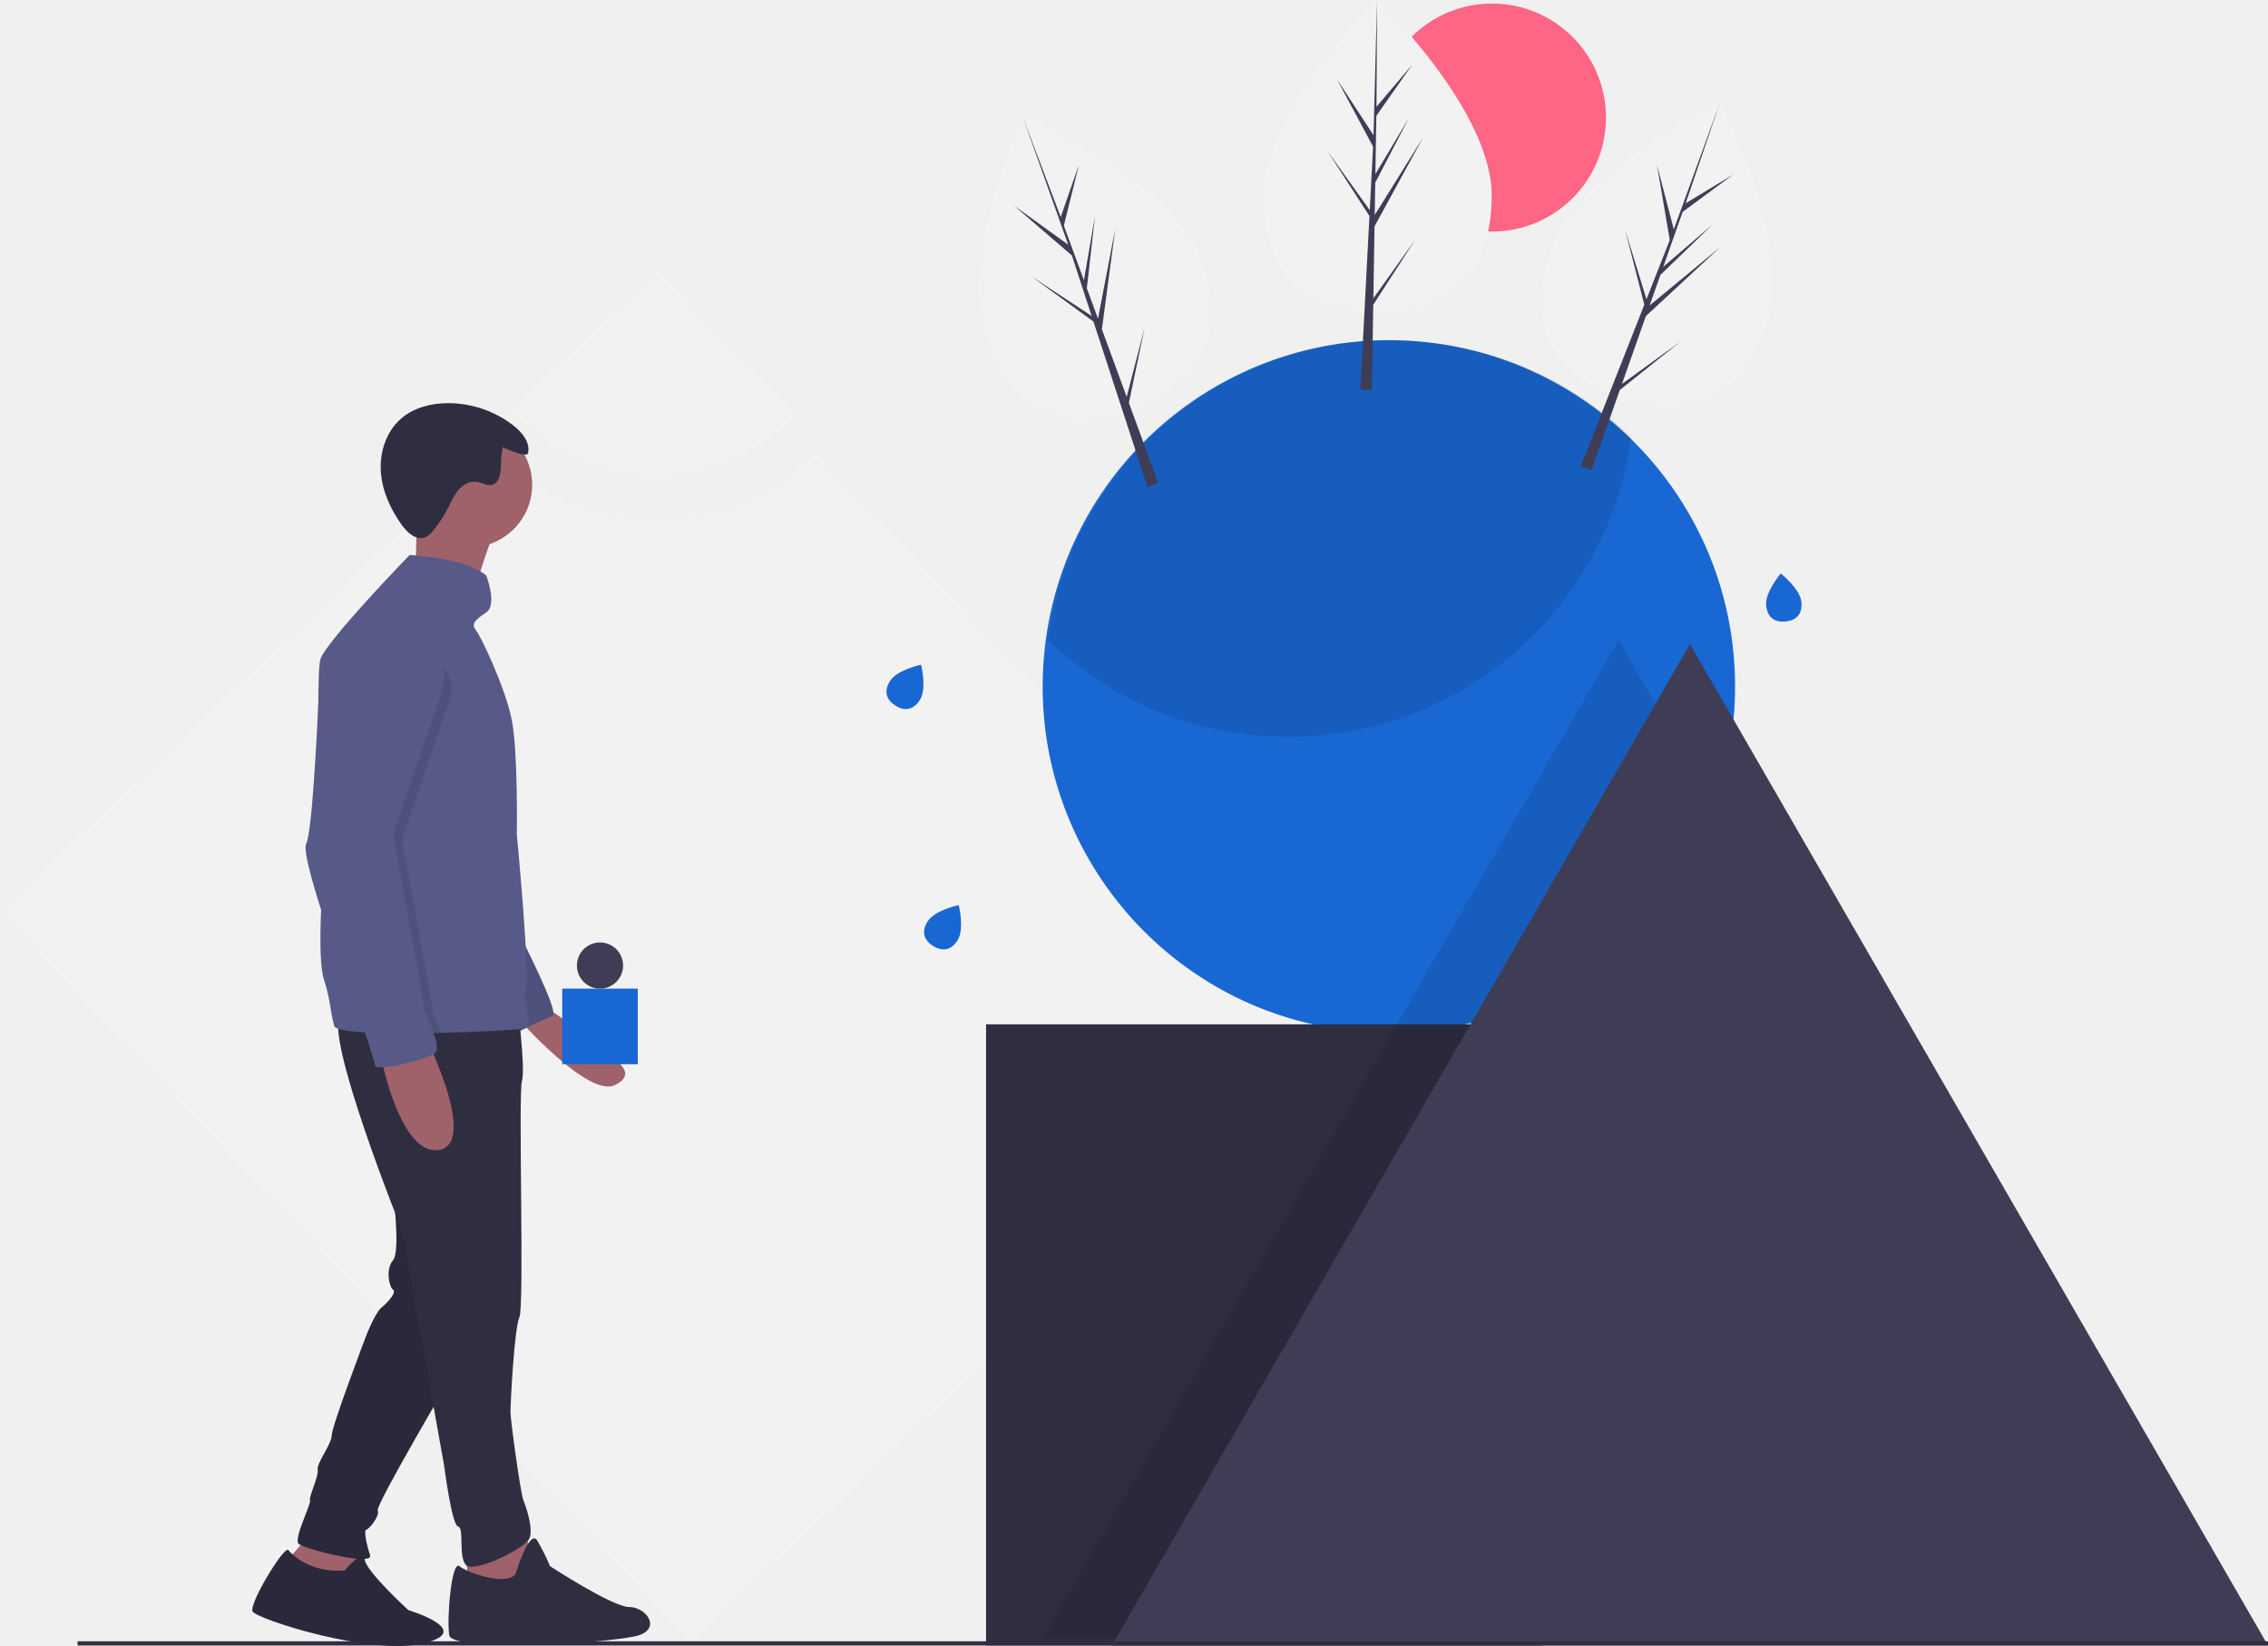
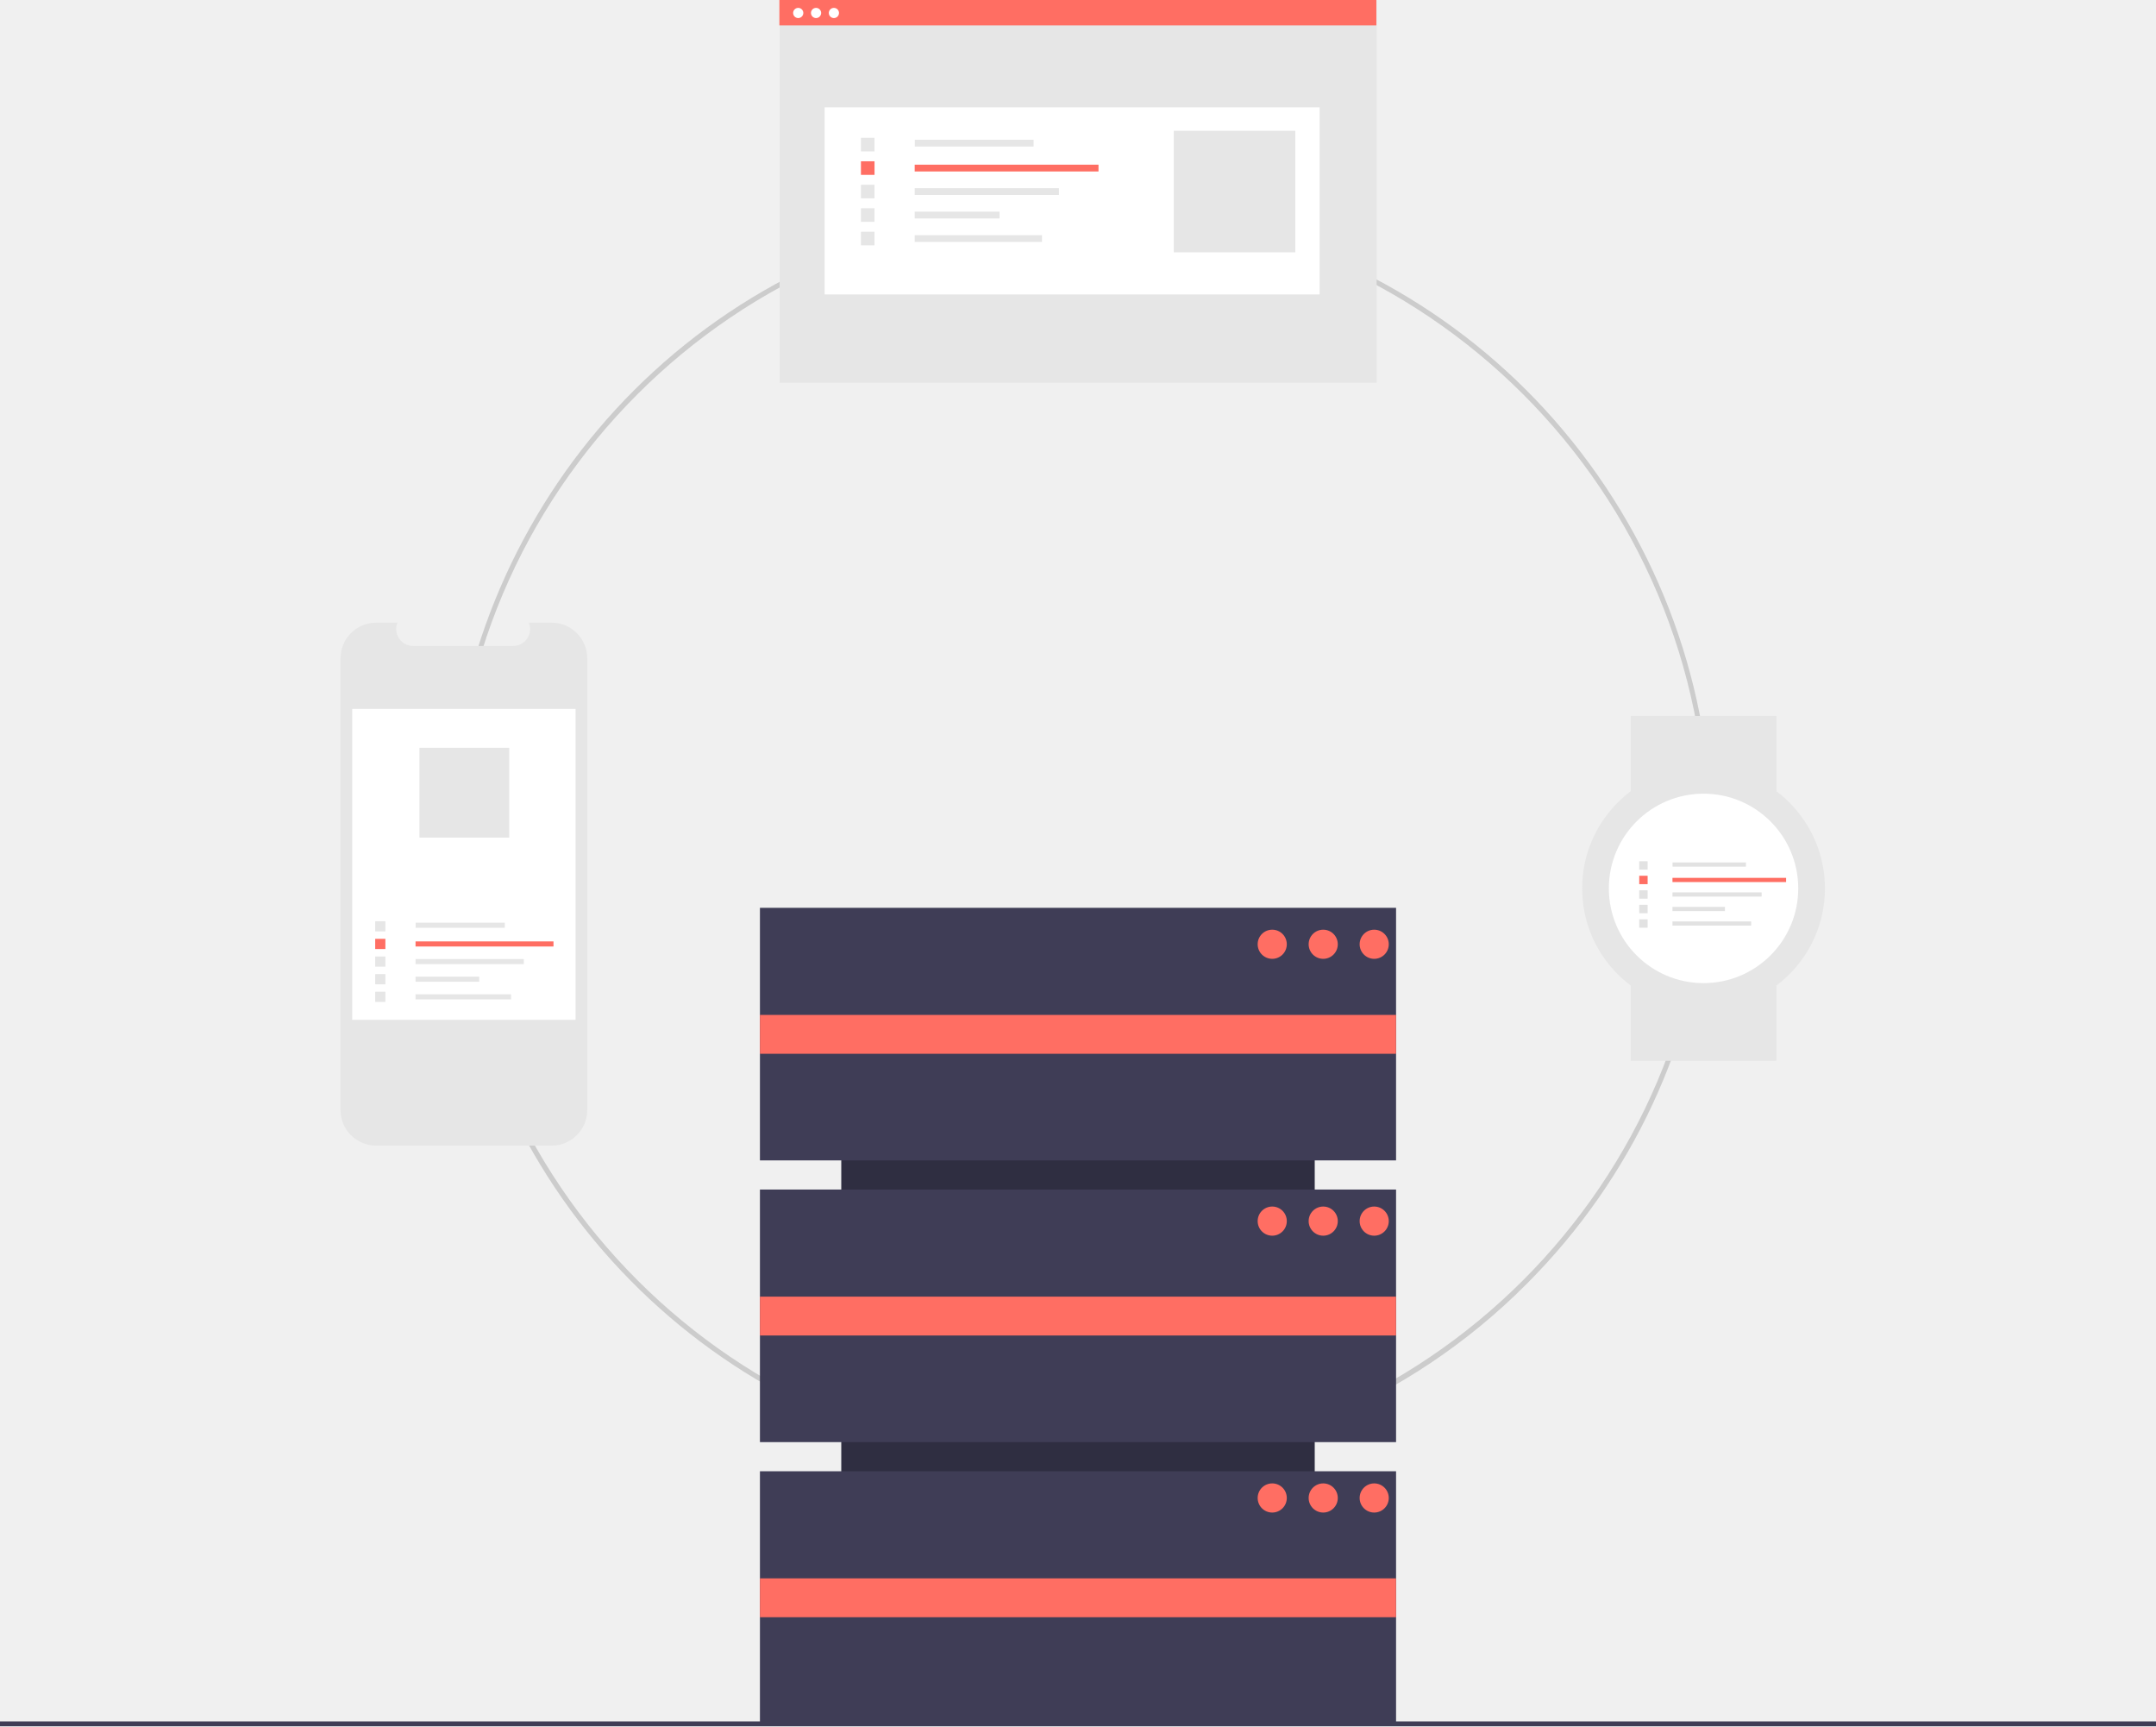
- <svg xmlns="http://www.w3.org/2000/svg" id="ef155387-c885-4ebf-8cb5-c452ea0af16e" data-name="Layer 1" width="1080.972" height="784.338" viewBox="0 0 1080.972 784.338">
-   <path d="M448.109,273.772a104.983,104.983,0,0,1-154.351-3.369L59.514,492.127,388.907,840.119,702.88,542.928Z" transform="translate(-59.51392 -57.83116)" fill="#f2f2f2" />
-   <path d="M372.293,284.015a91.635,91.635,0,0,0,66.194-28.153l-65.318-69.006-69.787,66.057A91.68,91.68,0,0,0,372.293,284.015Z" transform="translate(-59.51392 -57.83116)" fill="#f2f2f2" />
-   <path d="M886.486,384.935a164.833,164.833,0,0,1-165,165q-1.41,0-2.82-.03c-3.96-.06-7.87-.26-11.76-.6a165.007,165.007,0,1,1,179.58-164.37Z" transform="translate(-59.51392 -57.83116)" fill="#1967d2" />
-   <path d="M817.106,325.225a164.076,164.076,0,0,0,19.888-59.078,164.999,164.999,0,0,0-278.017,96.589A164.377,164.377,0,0,0,658.906,408.305c3.89.34,7.8.54,11.76.6q1.41.03,2.82.03a164.757,164.757,0,0,0,143.62-83.71Z" transform="translate(-59.51392 -57.83116)" opacity="0.1" />
-   <rect x="469.972" y="488.104" width="265" height="296" fill="#2f2e41" />
-   <path d="M879.356,446.535a165.194,165.194,0,0,1-115.61,96.4h36.74v296h-244.42l137.17-237.59,31.43-54.44,2.29-3.97,104.03-180.18Z" transform="translate(-59.51392 -57.83116)" opacity="0.1" />
-   <polygon points="805.472 306.924 943.222 545.514 1080.972 784.104 805.472 784.104 529.972 784.104 667.722 545.514 805.472 306.924" fill="#3f3d56" />
-   <rect x="36.972" y="782.104" width="1044" height="2" fill="#2f2e41" />
-   <polygon points="171.505 736.835 169.68 752.045 159.337 756.912 147.777 753.261 139.868 756.912 137.435 742.919 151.428 727.1 171.505 736.835" fill="#9f616a" />
-   <path d="M223.718,806.225s9.433-10.996,9.583-5.498,20.836,24.359,20.836,24.359,32.245,9.734,7.301,15.818-79.7-11.56-81.525-15.21,15.21-31.637,17.035-29.203S207.9,807.442,223.718,806.225Z" transform="translate(-59.51392 -57.83116)" fill="#2f2e41" />
-   <path d="M246.837,625.531s3.65,28.595,0,32.853-1.825,12.776,0,13.993-2.434,6.084-5.476,8.518-7.301,13.385-7.301,13.385-16.427,43.196-16.427,47.455-7.301,13.385-6.692,16.427-4.259,12.776-3.65,14.602-7.909,18.252-5.476,20.686,35.895,10.951,34.07,5.476-3.042-12.168-1.825-12.168,6.692-6.692,5.476-9.126,36.504-66.315,36.504-66.315Z" transform="translate(-59.51392 -57.83116)" fill="#2f2e41" />
-   <path d="M223.718,806.225s9.433-10.996,9.583-5.498,20.836,24.359,20.836,24.359,32.245,9.734,7.301,15.818-79.7-11.56-81.525-15.21,15.21-31.637,17.035-29.203S207.9,807.442,223.718,806.225Z" transform="translate(-59.51392 -57.83116)" opacity="0.1" />
-   <path d="M246.837,625.531s3.65,28.595,0,32.853-1.825,12.776,0,13.993-2.434,6.084-5.476,8.518-7.301,13.385-7.301,13.385-16.427,43.196-16.427,47.455-7.301,13.385-6.692,16.427-4.259,12.776-3.65,14.602-7.909,18.252-5.476,20.686,35.895,10.951,34.07,5.476-3.042-12.168-1.825-12.168,6.692-6.692,5.476-9.126,36.504-66.315,36.504-66.315Z" transform="translate(-59.51392 -57.83116)" opacity="0.1" />
-   <polygon points="249.38 729.282 256.072 746.317 253.03 770.044 233.561 768.828 222.61 759.093 222.61 738.408 249.38 729.282" fill="#9f616a" />
-   <path d="M305.243,807.798S311.936,785.896,315.586,791.98a96.264,96.264,0,0,1,6.084,12.168s29.811,19.469,37.721,19.469,15.21,9.734,4.867,13.385-89.434,8.518-90.651,0,1.217-35.895,4.867-32.853S300.984,813.882,305.243,807.798Z" transform="translate(-59.51392 -57.83116)" fill="#2f2e41" />
-   <path d="M320.453,538.278s26.816,18.223,28.033,20.657,16.776,9.916,4,16-46.634-32.398-46.634-32.398Z" transform="translate(-59.51392 -57.83116)" fill="#9f616a" />
-   <path d="M307.068,502.991s19.469,37.721,15.818,38.937-18.252,8.518-18.252,8.518l-6.692-38.329Z" transform="translate(-59.51392 -57.83116)" fill="#575a88" />
-   <path d="M307.068,502.991s19.469,37.721,15.818,38.937-18.252,8.518-18.252,8.518l-6.692-38.329Z" transform="translate(-59.51392 -57.83116)" opacity="0.1" />
-   <path d="M305.852,534.628s4.259,31.637,2.434,38.329,1.217,107.078-1.217,112.553-4.259,40.763-4.259,45.021,4.867,38.937,6.084,41.979,4.867,13.385,3.042,18.252-26.769,17.035-30.42,12.776-.608-17.644-3.65-18.252-6.692-29.203-6.692-29.203l-20.077-111.945s-37.721-93.693-29.203-102.819S305.852,534.628,305.852,534.628Z" transform="translate(-59.51392 -57.83116)" fill="#2f2e41" />
-   <circle cx="223.827" cy="231.005" r="29.811" fill="#9f616a" />
-   <path d="M294.292,313.172s-9.734,25.553-8.518,31.028-28.595-9.734-28.595-9.734,1.825-29.811,0-37.721S294.292,313.172,294.292,313.172Z" transform="translate(-59.51392 -57.83116)" fill="#9f616a" />
-   <path d="M212.548,479.635c.134,5.104.219,8.146.219,8.146s-1.825,27.986,1.217,37.112,3.042,15.818,4.867,21.902c.535,1.77,7.818,2.72,18.045,3.139,9.382.383,21.239.329,32.622.067,18.848-.438,36.419-1.448,39.375-1.989,6.692-1.217-1.217-11.56,1.217-17.035s-4.259-75.441-4.259-75.441.608-39.546-2.434-54.756S288.817,361.235,286.383,358.193s-.608-4.867,4.867-8.518,0-17.644,0-17.644c-10.343-8.518-36.504-9.734-36.504-9.734s-40.154,41.371-42.588,49.889c-1.472,5.147-.943,46.262-.298,78.009C212.11,462.138,212.371,472.76,212.548,479.635Z" transform="translate(-59.51392 -57.83116)" fill="#575a88" />
-   <path d="M263.872,555.314s23.119,47.455,4.867,50.497-27.378-43.196-27.378-43.196Z" transform="translate(-59.51392 -57.83116)" fill="#9f616a" />
-   <path d="M311.216,273.725c1.054-5.113-2.853-9.893-6.969-13.105A50.928,50.928,0,0,0,272.915,249.936c-7.979.043-16.213,2.154-22.243,7.378-7.034,6.094-10.242,15.866-9.652,25.153s4.63,18.096,10.078,25.641c2.615,3.621,6.814,7.37,10.993,5.791a10.217,10.217,0,0,0,4.066-3.434A63.066,63.066,0,0,0,273.127,299.753c1.495-2.906,2.791-5.969,4.91-8.457s5.305-4.359,8.542-3.912c2.674.369,5.298,2.252,7.848,1.367,2.838-.984,3.524-4.613,3.749-7.608.247-3.283.072-7.085.984-10.189C300.158,271.487,310.726,276.175,311.216,273.725Z" transform="translate(-59.51392 -57.83116)" fill="#2f2e41" />
-   <path d="M212.548,479.635c6.814,24.573,22.444,65.987,23.338,67.769.225.456.578,1.351,1.01,2.531,9.382.383,21.239.329,32.622.067-1.764-4.612-3.821-9.065-3.821-10.507,0-3.042-14.602-81.525-14.602-81.525s11.56-34.679,21.902-63.882-30.724-23.423-30.724-23.423c-21.902-5.476-25.857,3.955-25.857,3.955s-1.929,51.288-4.557,75.575c-.675,6.224-1.393,10.671-2.135,12.034C208.751,464.011,210.066,470.716,212.548,479.635Z" transform="translate(-59.51392 -57.83116)" opacity="0.1" />
-   <path d="M251.096,350.892s27.986,11.56,17.644,40.763-21.902,63.882-21.902,63.882,14.602,78.483,14.602,81.525,9.126,19.469,5.476,22.511-27.986,9.126-28.595,6.084-5.476-18.252-6.692-20.685-29.811-78.483-26.161-85.176c2.686-4.925,5.043-50.044,6.101-73.534a38.621,38.621,0,0,1,20.134-32.516C237.373,350.739,243.978,349.113,251.096,350.892Z" transform="translate(-59.51392 -57.83116)" fill="#575a88" />
-   <rect x="267.972" y="471.104" width="36" height="36" fill="#1967d2" />
-   <circle cx="285.972" cy="460.104" r="11" fill="#3f3d56" />
-   <circle cx="711.119" cy="56.015" r="54.315" fill="#ff6584" />
-   <path d="M770.486,150.946c0,40.981-24.362,55.29-54.415,55.29s-54.415-14.309-54.415-55.29,54.415-93.115,54.415-93.115S770.486,109.965,770.486,150.946Z" transform="translate(-59.51392 -57.83116)" fill="#f2f2f2" />
-   <polygon points="654.575 142.135 655.132 107.838 678.325 65.408 655.22 102.458 655.47 87.037 671.455 56.339 655.537 82.956 655.537 82.956 655.987 55.22 673.104 30.78 656.058 50.858 656.339 0 654.57 67.327 654.716 64.549 637.313 37.912 654.437 69.881 652.815 100.858 652.767 100.035 632.705 72.003 652.706 102.94 652.503 106.814 652.467 106.872 652.484 107.19 648.37 185.78 653.866 185.78 654.526 145.187 674.478 114.326 654.575 142.135" fill="#3f3d56" />
-   <path d="M901.603,212.199c-13.002,38.863-40.646,44.703-69.146,35.168s-47.063-30.834-34.061-69.698,81.147-71.039,81.147-71.039S914.606,173.336,901.603,212.199Z" transform="translate(-59.51392 -57.83116)" fill="#f2f2f2" />
-   <polygon points="773.053 182.962 784.463 150.614 819.92 117.734 786.253 145.539 791.384 130.994 816.282 106.954 792.741 127.145 792.741 127.145 801.969 100.985 825.955 83.239 803.42 96.871 819.823 48.73 796.784 112.017 797.803 109.429 789.751 78.647 795.846 114.397 784.48 143.259 784.696 142.464 774.564 109.515 783.716 145.199 782.295 148.808 782.242 148.852 782.157 149.159 753.32 222.383 758.533 224.127 772.038 185.84 800.751 162.904 773.053 182.962" fill="#3f3d56" />
-   <path d="M631.505,180.928c14.738,38.239-2.848,60.352-30.89,71.16s-55.92,6.218-70.658-32.021S547.243,113.613,547.243,113.613,616.766,142.689,631.505,180.928Z" transform="translate(-59.51392 -57.83116)" fill="#f2f2f2" />
-   <polygon points="536.997 189.12 525.182 156.917 531.564 108.985 523.329 151.866 518.016 137.386 521.891 102.993 516.611 133.554 516.611 133.554 507.056 107.512 514.238 78.552 505.554 103.417 487.526 55.86 510.088 119.319 509.225 116.675 483.407 98.078 510.882 121.75 520.509 151.237 520.169 150.487 491.368 131.546 521.157 153.219 522.361 156.907 522.348 156.974 522.478 157.265 546.903 232.076 552.032 230.1 538.048 191.985 545.567 156.014 536.997 189.12" fill="#3f3d56" />
-   <path d="M515.939,505.835c-3.372,5.378-7.746,5.252-11.691,2.779s-5.964-6.355-2.593-11.733,14.803-7.744,14.803-7.744S519.311,500.457,515.939,505.835Z" transform="translate(-59.51392 -57.83116)" fill="#1967d2" />
-   <path d="M918.069,344.643c.624,6.317-2.914,8.894-7.546,9.351s-8.606-1.377-9.23-7.694,6.97-15.182,6.97-15.182S917.445,338.325,918.069,344.643Z" transform="translate(-59.51392 -57.83116)" fill="#1967d2" />
-   <path d="M498.003,391.288c-3.372,5.378-7.746,5.252-11.691,2.779s-5.964-6.355-2.593-11.733,14.803-7.744,14.803-7.744S501.374,385.91,498.003,391.288Z" transform="translate(-59.51392 -57.83116)" fill="#1967d2" />
+ <svg xmlns="http://www.w3.org/2000/svg" id="b5d1da7b-a9c6-4711-8d73-fa7937ec989e" data-name="Layer 1" width="888" height="710.807" viewBox="0 0 888 710.807">
+   <path d="M600.936,699.404a260.064,260.064,0,1,1,183.894-76.171A258.365,258.365,0,0,1,600.936,699.404Zm0-518.129c-142.297,0-258.064,115.768-258.064,258.065s115.768,258.064,258.064,258.064S859,581.637,859,439.34,743.232,181.275,600.936,181.275Z" transform="translate(-156 -94.59648)" fill="#ccc" />
+   <rect x="469" y="509.904" width="262" height="195" transform="translate(1051.404 -87.19257) rotate(90)" fill="#2f2e41" />
+   <rect x="313" y="373.807" width="262" height="104" fill="#3f3d56" />
+   <rect x="313" y="489.807" width="262" height="104" fill="#3f3d56" />
+   <rect x="313" y="605.807" width="262" height="104" fill="#3f3d56" />
+   <rect x="313" y="417.904" width="262" height="16" fill="#ff6e63" />
+   <rect x="313" y="533.904" width="262" height="16" fill="#ff6e63" />
+   <rect x="313" y="649.904" width="262" height="16" fill="#ff6e63" />
+   <circle cx="524" cy="388.807" r="6" fill="#ff6e63" />
+   <circle cx="545" cy="388.807" r="6" fill="#ff6e63" />
+   <circle cx="566" cy="388.807" r="6" fill="#ff6e63" />
+   <circle cx="524" cy="502.807" r="6" fill="#ff6e63" />
+   <circle cx="545" cy="502.807" r="6" fill="#ff6e63" />
+   <circle cx="566" cy="502.807" r="6" fill="#ff6e63" />
+   <circle cx="524" cy="616.807" r="6" fill="#ff6e63" />
+   <circle cx="545" cy="616.807" r="6" fill="#ff6e63" />
+   <circle cx="566" cy="616.807" r="6" fill="#ff6e63" />
+   <rect y="708.807" width="888" height="2" fill="#3f3d56" />
+   <path d="M397.879,365.661v185.992a14.675,14.675,0,0,1-14.672,14.672H310.928a14.677,14.677,0,0,1-14.678-14.672V365.661a14.677,14.677,0,0,1,14.678-14.672h8.768a6.978,6.978,0,0,0,6.455,9.606h41.208a6.978,6.978,0,0,0,6.455-9.606h9.392A14.675,14.675,0,0,1,397.879,365.661Z" transform="translate(-156 -94.59648)" fill="#e6e6e6" />
+   <rect x="145.064" y="291.91" width="92" height="128" fill="#fff" />
+   <rect x="171.186" y="379.927" width="36.72" height="2.098" fill="#e6e6e6" />
+   <rect x="171.149" y="387.632" width="56.817" height="2.098" fill="#ff6e63" />
+   <rect x="171.149" y="394.89" width="44.588" height="2.098" fill="#e6e6e6" />
+   <rect x="171.149" y="402.149" width="26.228" height="2.098" fill="#e6e6e6" />
+   <rect x="171.149" y="409.407" width="39.343" height="2.098" fill="#e6e6e6" />
+   <rect x="154.533" y="379.324" width="4.197" height="4.197" fill="#e6e6e6" />
+   <rect x="154.533" y="386.582" width="4.197" height="4.197" fill="#ff6e63" />
+   <rect x="154.533" y="393.841" width="4.197" height="4.197" fill="#e6e6e6" />
+   <rect x="154.533" y="401.1" width="4.197" height="4.197" fill="#e6e6e6" />
+   <rect x="154.533" y="408.358" width="4.197" height="4.197" fill="#e6e6e6" />
+   <rect x="172.751" y="307.91" width="36.998" height="36.998" fill="#e6e6e6" />
+   <rect x="321.111" y="0.139" width="245.884" height="157.475" fill="#e6e6e6" />
+   <rect x="339.647" y="44.195" width="203.861" height="77.035" fill="#fff" />
+   <rect x="376.789" y="57.542" width="48.927" height="2.796" fill="#e6e6e6" />
+   <rect x="376.74" y="67.807" width="75.705" height="2.796" fill="#ff6e63" />
+   <rect x="376.74" y="77.479" width="59.411" height="2.796" fill="#e6e6e6" />
+   <rect x="376.74" y="87.151" width="34.948" height="2.796" fill="#e6e6e6" />
+   <rect x="376.74" y="96.822" width="52.422" height="2.796" fill="#e6e6e6" />
+   <rect x="354.601" y="56.738" width="5.592" height="5.592" fill="#e6e6e6" />
+   <rect x="354.601" y="66.409" width="5.592" height="5.592" fill="#ff6e63" />
+   <rect x="354.601" y="76.081" width="5.592" height="5.592" fill="#e6e6e6" />
+   <rect x="354.601" y="85.753" width="5.592" height="5.592" fill="#e6e6e6" />
+   <rect x="354.601" y="95.424" width="5.592" height="5.592" fill="#e6e6e6" />
+   <rect x="483.445" y="53.847" width="50.059" height="50.059" fill="#e6e6e6" />
+   <rect x="321.006" width="245.884" height="10.446" fill="#ff6e63" />
+   <circle cx="328.768" cy="5.341" r="2.097" fill="#fff" />
+   <circle cx="336.117" cy="5.341" r="2.097" fill="#fff" />
+   <circle cx="343.466" cy="5.341" r="2.097" fill="#fff" />
+   <rect x="671.648" y="294.807" width="60" height="31" fill="#e6e6e6" />
+   <rect x="671.648" y="405.807" width="60" height="31" fill="#e6e6e6" />
+   <circle cx="701.648" cy="365.807" r="50" fill="#e6e6e6" />
+   <circle cx="701.648" cy="365.807" r="39" fill="#fff" />
+   <rect x="688.877" y="355.122" width="30.247" height="1.728" fill="#e2e2e2" />
+   <rect x="688.846" y="361.468" width="46.802" height="1.728" fill="#ff6e63" />
+   <rect x="688.846" y="367.447" width="36.728" height="1.728" fill="#e2e2e2" />
+   <rect x="688.846" y="373.426" width="21.605" height="1.728" fill="#e2e2e2" />
+   <rect x="688.846" y="379.405" width="32.407" height="1.728" fill="#e2e2e2" />
+   <rect x="675.16" y="354.625" width="3.457" height="3.457" fill="#e2e2e2" />
+   <rect x="675.16" y="360.604" width="3.457" height="3.457" fill="#ff6e63" />
+   <rect x="675.16" y="366.583" width="3.457" height="3.457" fill="#e2e2e2" />
+   <rect x="675.16" y="372.562" width="3.457" height="3.457" fill="#e2e2e2" />
+   <rect x="675.16" y="378.541" width="3.457" height="3.457" fill="#e2e2e2" />
</svg>
